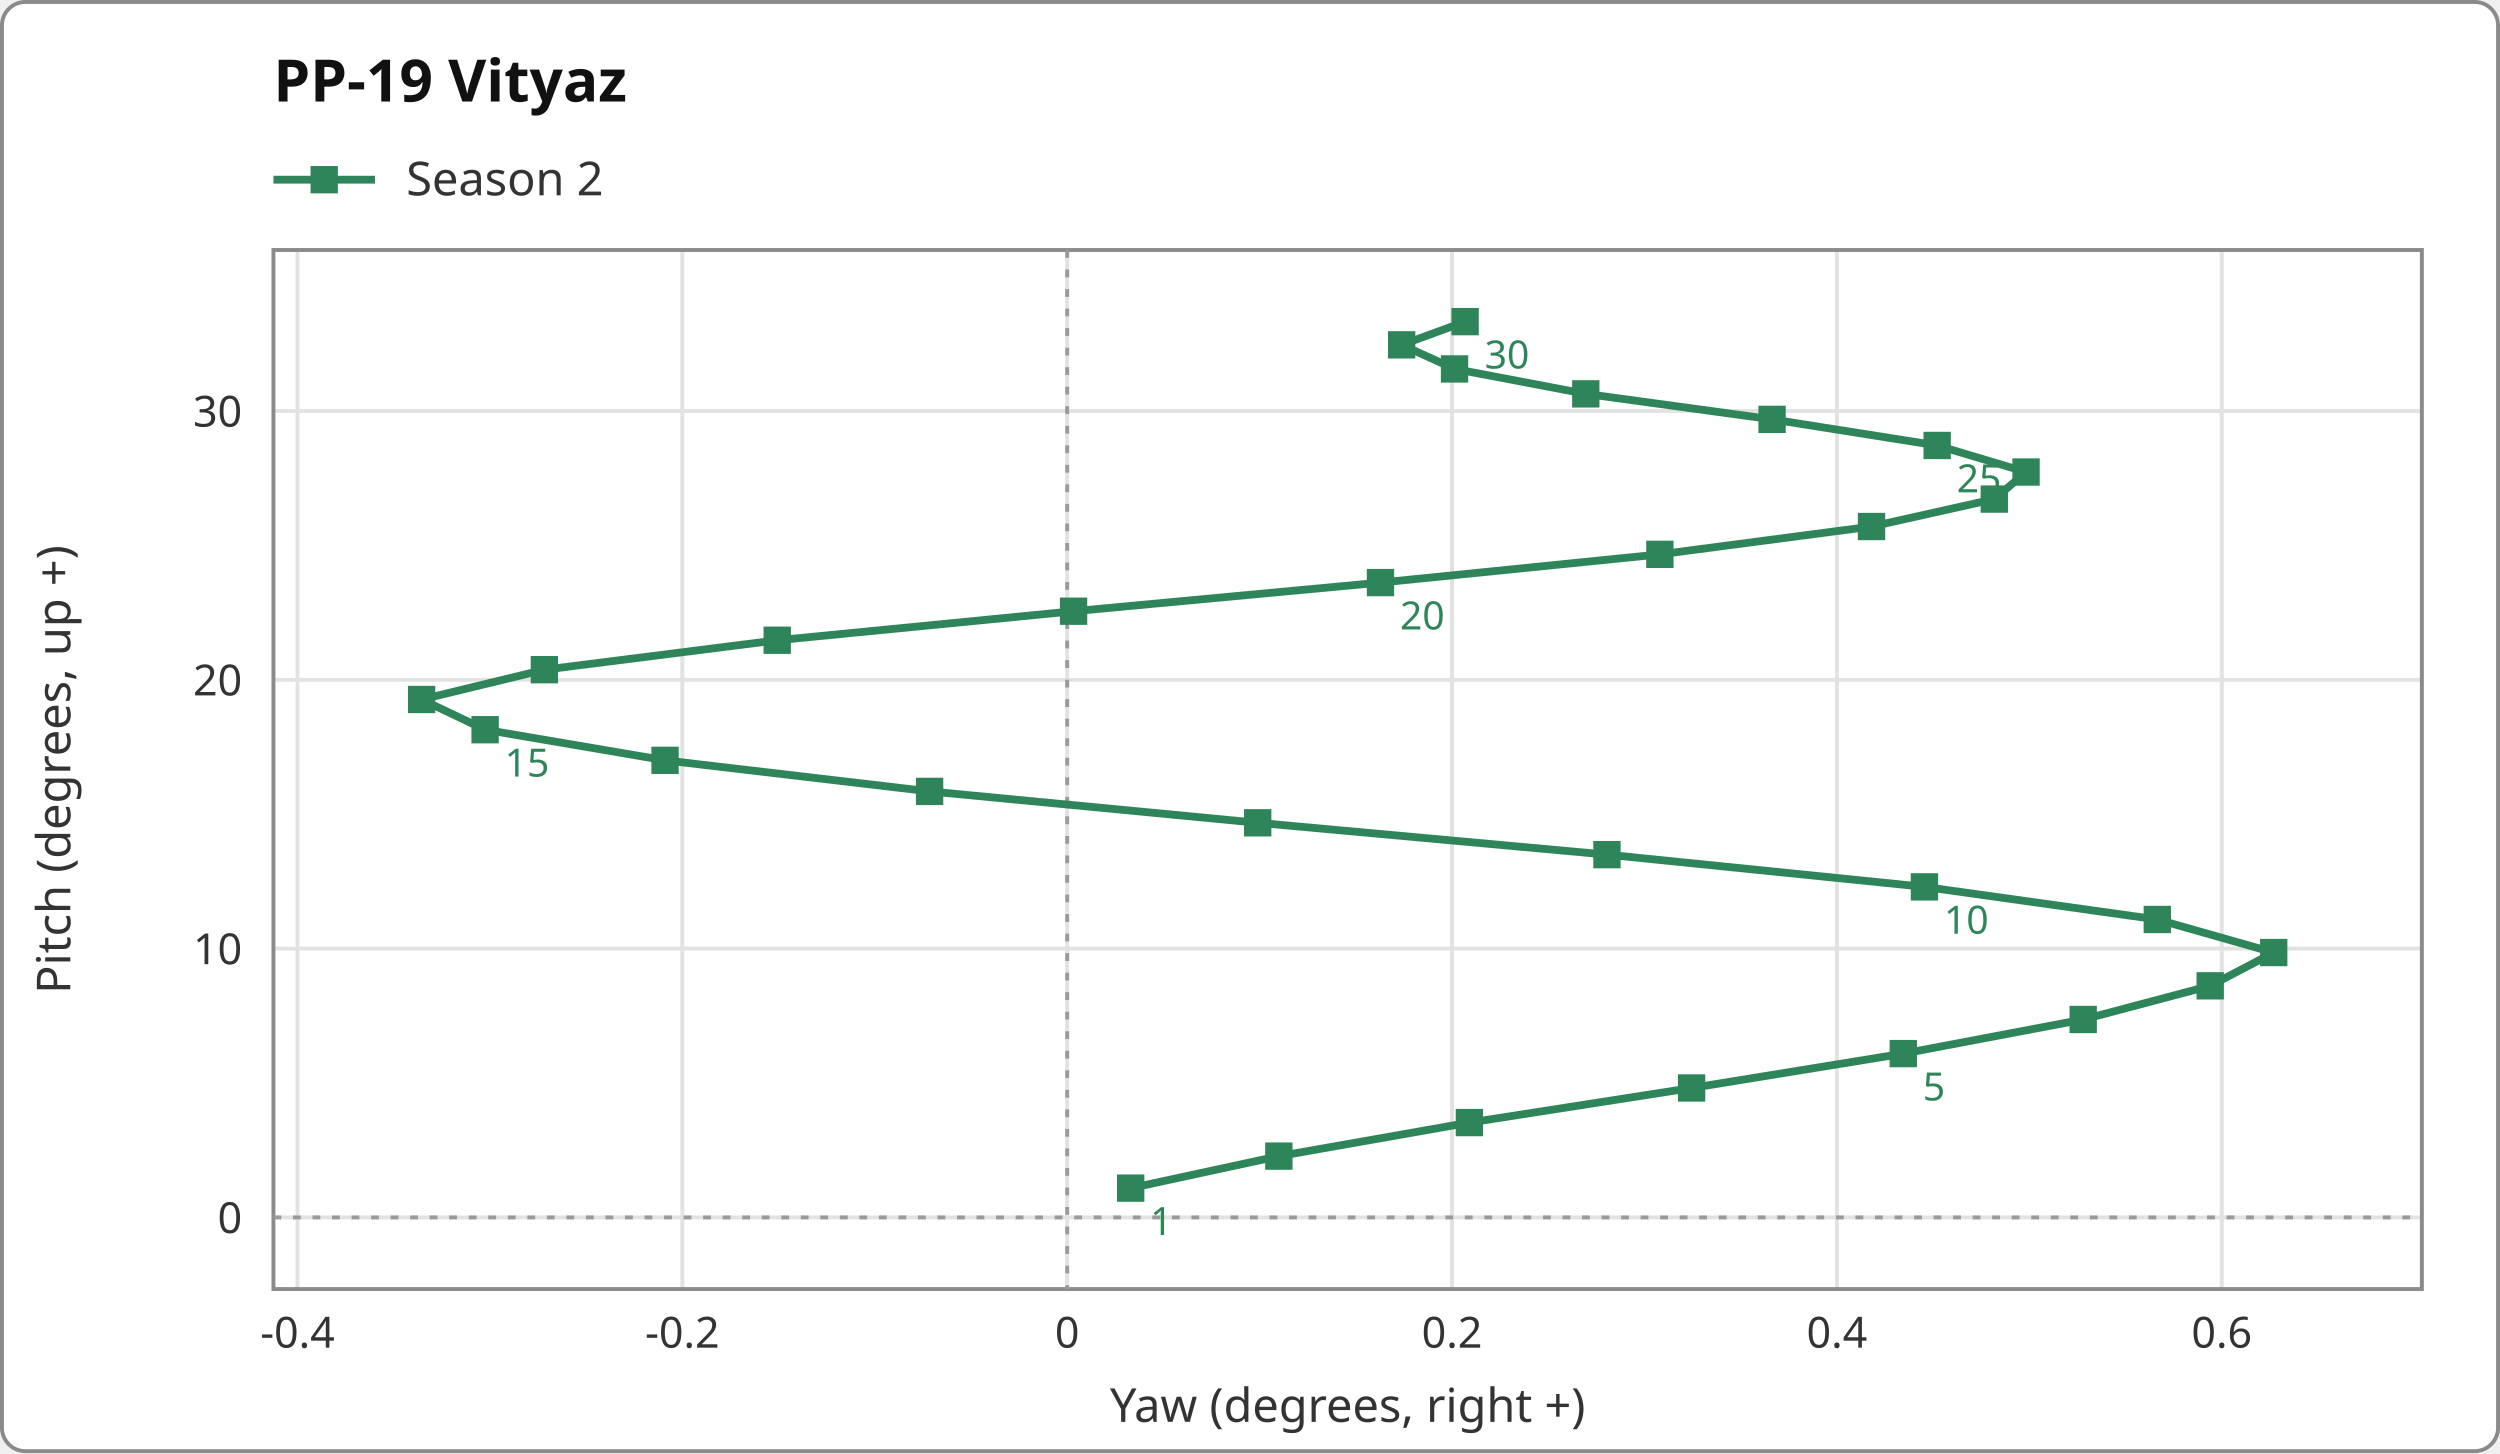
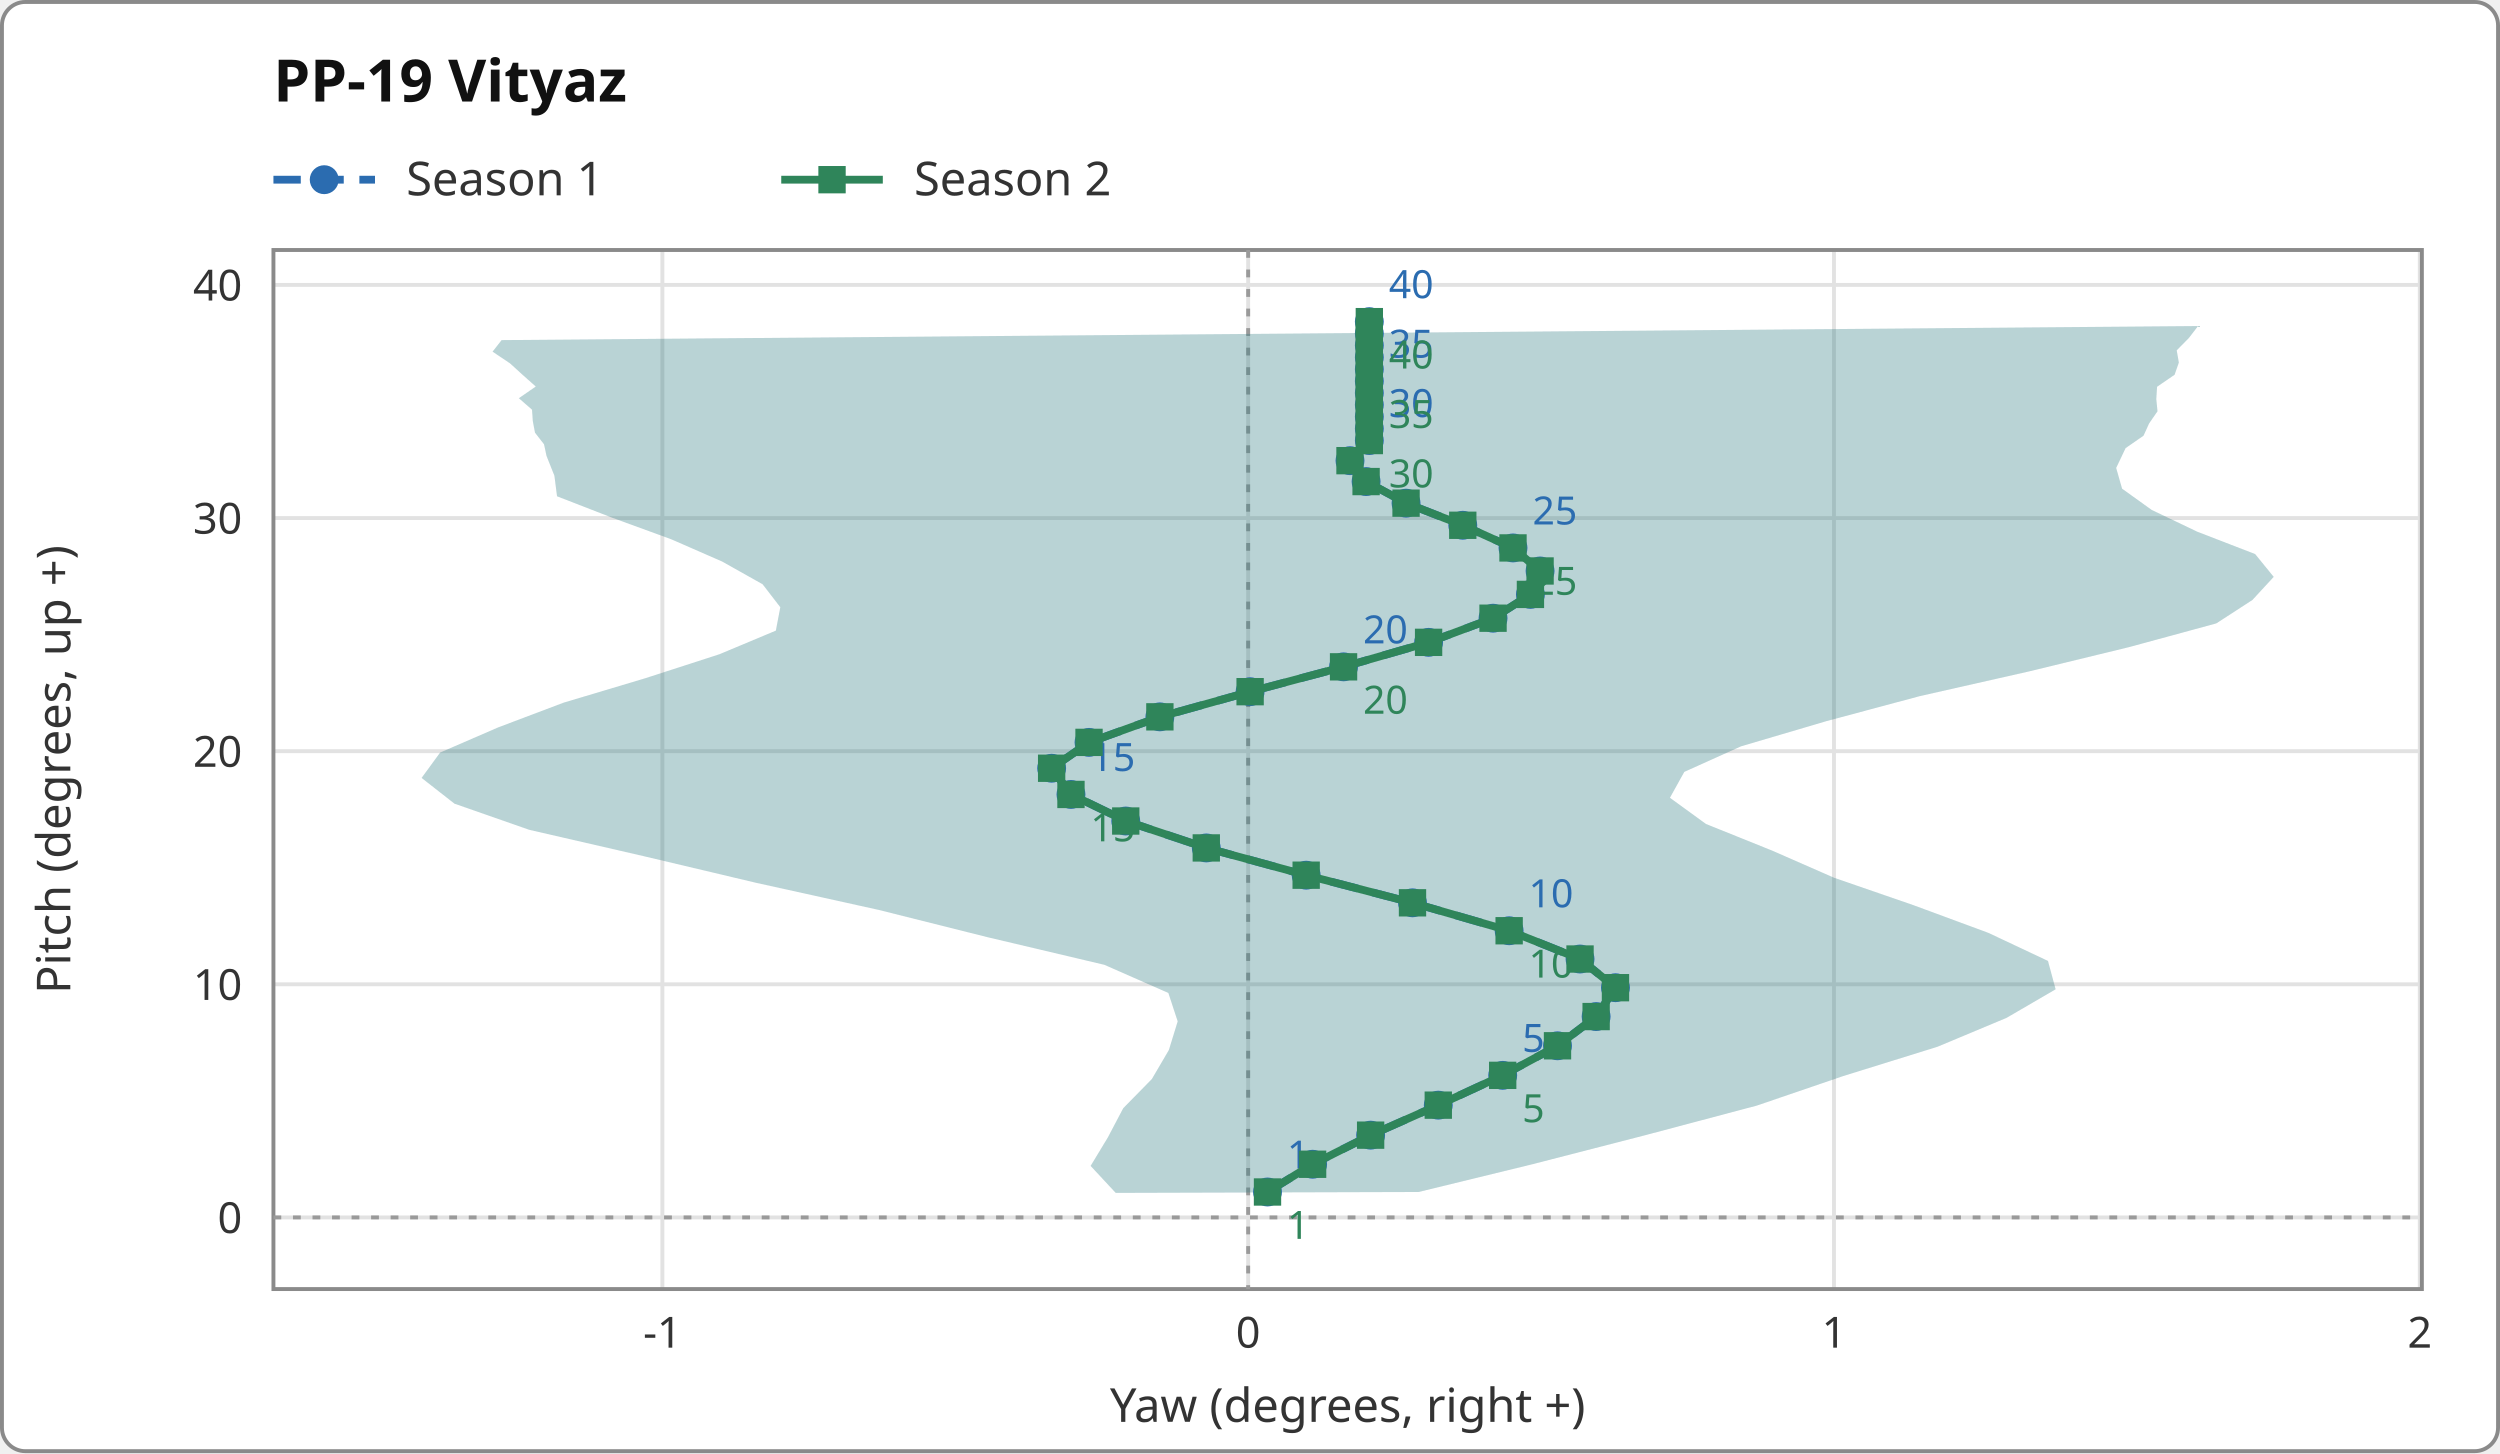
<svg xmlns="http://www.w3.org/2000/svg" width="640" height="372" viewBox="0 0 640 372" role="img" aria-labelledby="t d">
  <style>
.bg{fill:#ffffff;stroke:#8a8a8a;stroke-width:1}
.plot{fill:none;stroke:#8a8a8a;stroke-width:1}
.grid{stroke:#e2e2e2;stroke-width:1}
.axis{stroke:#444;stroke-width:1.2}
.ref{stroke:#9a9a9a;stroke-width:1;stroke-dasharray:2 3}
.tick{font:11px sans-serif;fill:#333}
.lbl{font:12px sans-serif;fill:#333}
.ttl{font:600 15px sans-serif;fill:#111}
.num1{font:10px sans-serif;fill:#2b6cb0}
.num2{font:10px sans-serif;fill:#2f855a}
.note{font:13px sans-serif;fill:#555}
.mk1{stroke:#2b6cb0;fill:#2b6cb0}
.mk2{stroke:#2f855a;fill:#2f855a}
.ln1{fill:none;stroke:#2b6cb0;stroke-width:2;stroke-dasharray:7 4}
.ln2{fill:none;stroke:#2f855a;stroke-width:2}
.band1{fill:#2b6cb0;fill-opacity:.18;stroke:none}
.band2{fill:#2f855a;fill-opacity:.18;stroke:none}
@media (prefers-color-scheme: dark){
.bg{fill:#1c1f24;stroke:#6b7280}
.plot{stroke:#6b7280}
.grid{stroke:#333842}
.axis{stroke:#c9ced6}
.ref{stroke:#7b8190}
.tick,.lbl{fill:#d7dbe2}
.ttl{fill:#f1f3f6}
.note{fill:#aab1bd}
.num1{fill:#63a6e6}
.num2{fill:#68c48f}
.mk1{stroke:#63a6e6;fill:#63a6e6}
.mk2{stroke:#68c48f;fill:#68c48f}
.ln1{stroke:#63a6e6}
.ln2{stroke:#68c48f}
.band1{fill:#63a6e6;fill-opacity:.22}
.band2{fill:#68c48f;fill-opacity:.22}
}
</style>
  <rect class="bg" x="0.5" y="0.5" width="639" height="371" rx="6" />
  <text class="ttl" x="70" y="26">PP-19 Vityaz</text>
-   <line class="ln2" x1="70" y1="46" x2="96" y2="46" />
-   <rect class="mk2" x="80" y="43" width="6" height="6" />
-   <text class="lbl" x="104" y="50">Season 2</text>
-   <line class="grid" x1="76.16" y1="64" x2="76.16" y2="330" />
-   <text class="tick" x="76.16" y="345" text-anchor="middle">-0.4</text>
-   <line class="grid" x1="174.68" y1="64" x2="174.68" y2="330" />
-   <text class="tick" x="174.68" y="345" text-anchor="middle">-0.2</text>
-   <line class="grid" x1="273.20" y1="64" x2="273.20" y2="330" />
-   <text class="tick" x="273.20" y="345" text-anchor="middle">0</text>
-   <line class="grid" x1="371.72" y1="64" x2="371.72" y2="330" />
-   <text class="tick" x="371.72" y="345" text-anchor="middle">0.2</text>
-   <line class="grid" x1="470.25" y1="64" x2="470.25" y2="330" />
-   <text class="tick" x="470.25" y="345" text-anchor="middle">0.4</text>
-   <line class="grid" x1="568.77" y1="64" x2="568.77" y2="330" />
-   <text class="tick" x="568.77" y="345" text-anchor="middle">0.6</text>
+   <line class="ln1" x1="70" y1="46" x2="96" y2="46" />
+   <circle class="mk1" cx="83" cy="46" r="3.2" />
+   <text class="lbl" x="104" y="50">Season 1</text>
+   <line class="ln2" x1="200" y1="46" x2="226" y2="46" />
+   <rect class="mk2" x="210" y="43" width="6" height="6" />
+   <text class="lbl" x="234" y="50">Season 2</text>
+   <line class="grid" x1="169.57" y1="64" x2="169.57" y2="330" />
+   <text class="tick" x="169.57" y="345" text-anchor="middle">-1</text>
+   <line class="grid" x1="319.53" y1="64" x2="319.53" y2="330" />
+   <text class="tick" x="319.53" y="345" text-anchor="middle">0</text>
+   <line class="grid" x1="469.50" y1="64" x2="469.50" y2="330" />
+   <text class="tick" x="469.50" y="345" text-anchor="middle">1</text>
+   <line class="grid" x1="619.46" y1="64" x2="619.46" y2="330" />
+   <text class="tick" x="619.46" y="345" text-anchor="middle">2</text>
  <line class="grid" x1="70" y1="311.66" x2="620" y2="311.66" />
  <text class="tick" x="62" y="315.66" text-anchor="end">0</text>
-   <line class="grid" x1="70" y1="242.84" x2="620" y2="242.84" />
-   <text class="tick" x="62" y="246.84" text-anchor="end">10</text>
-   <line class="grid" x1="70" y1="174.03" x2="620" y2="174.03" />
-   <text class="tick" x="62" y="178.03" text-anchor="end">20</text>
-   <line class="grid" x1="70" y1="105.22" x2="620" y2="105.22" />
-   <text class="tick" x="62" y="109.22" text-anchor="end">30</text>
+   <line class="grid" x1="70" y1="251.98" x2="620" y2="251.98" />
+   <text class="tick" x="62" y="255.98" text-anchor="end">10</text>
+   <line class="grid" x1="70" y1="192.30" x2="620" y2="192.30" />
+   <text class="tick" x="62" y="196.30" text-anchor="end">20</text>
+   <line class="grid" x1="70" y1="132.62" x2="620" y2="132.62" />
+   <text class="tick" x="62" y="136.62" text-anchor="end">30</text>
+   <line class="grid" x1="70" y1="72.94" x2="620" y2="72.94" />
+   <text class="tick" x="62" y="76.94" text-anchor="end">40</text>
  <rect class="plot" x="70" y="64" width="550" height="266" />
-   <line class="ref" x1="273.20" y1="64" x2="273.20" y2="330" />
+   <line class="ref" x1="319.53" y1="64" x2="319.53" y2="330" />
  <line class="ref" x1="70" y1="311.66" x2="620" y2="311.66" />
  <text class="lbl" x="345.0" y="364" text-anchor="middle">Yaw (degrees, right +)</text>
  <text class="lbl" transform="translate(18 197.0) rotate(-90)" text-anchor="middle">Pitch (degrees, up +)</text>
-   <polygon class="band2" points="289.46,304.16 327.39,295.97 376.16,287.38 433.05,278.52 487.24,269.72 533.30,260.99 565.81,252.37 582.07,243.85 552.27,235.39 492.66,227.04 411.38,218.79 321.97,210.64 237.98,202.60 170.25,194.65 124.19,186.81 107.93,179.07 139.36,171.44 198.97,163.90 274.83,156.47 353.40,149.14 424.93,141.91 479.11,134.79 510.54,127.77 518.67,120.84 495.91,114.04 453.65,107.36 405.96,100.83 372.36,94.45 358.82,88.28 375.07,82.34 375.07,82.34 358.82,88.28 372.36,94.45 405.96,100.83 453.65,107.36 495.91,114.04 518.67,120.84 510.54,127.77 479.11,134.79 424.93,141.91 353.40,149.14 274.83,156.47 198.97,163.90 139.36,171.44 107.93,179.07 124.19,186.81 170.25,194.65 237.98,202.60 321.97,210.64 411.38,218.79 492.66,227.04 552.27,235.39 582.07,243.85 565.81,252.37 533.30,260.99 487.24,269.72 433.05,278.52 376.16,287.38 327.39,295.97 289.46,304.16" />
-   <polyline class="ln2" points="289.46,304.16 327.39,295.97 376.16,287.38 433.05,278.52 487.24,269.72 533.30,260.99 565.81,252.37 582.07,243.85 552.27,235.39 492.66,227.04 411.38,218.79 321.97,210.64 237.98,202.60 170.25,194.65 124.19,186.81 107.93,179.07 139.36,171.44 198.97,163.90 274.83,156.47 353.40,149.14 424.93,141.91 479.11,134.79 510.54,127.77 518.67,120.84 495.91,114.04 453.65,107.36 405.96,100.83 372.36,94.45 358.82,88.28 375.07,82.34" />
-   <rect class="mk2" x="286.46" y="301.16" width="6" height="6" />
-   <text class="num2" x="294.46" y="316.16">1</text>
-   <rect class="mk2" x="324.39" y="292.97" width="6" height="6" />
-   <rect class="mk2" x="373.16" y="284.38" width="6" height="6" />
-   <rect class="mk2" x="430.05" y="275.52" width="6" height="6" />
-   <rect class="mk2" x="484.24" y="266.72" width="6" height="6" />
-   <text class="num2" x="492.24" y="281.72">5</text>
-   <rect class="mk2" x="530.30" y="257.99" width="6" height="6" />
-   <rect class="mk2" x="562.81" y="249.37" width="6" height="6" />
-   <rect class="mk2" x="579.07" y="240.85" width="6" height="6" />
-   <rect class="mk2" x="549.27" y="232.39" width="6" height="6" />
-   <rect class="mk2" x="489.66" y="224.04" width="6" height="6" />
-   <text class="num2" x="497.66" y="239.04">10</text>
-   <rect class="mk2" x="408.38" y="215.79" width="6" height="6" />
-   <rect class="mk2" x="318.97" y="207.64" width="6" height="6" />
-   <rect class="mk2" x="234.98" y="199.60" width="6" height="6" />
-   <rect class="mk2" x="167.25" y="191.65" width="6" height="6" />
-   <rect class="mk2" x="121.19" y="183.81" width="6" height="6" />
-   <text class="num2" x="129.19" y="198.81">15</text>
-   <rect class="mk2" x="104.93" y="176.07" width="6" height="6" />
-   <rect class="mk2" x="136.36" y="168.44" width="6" height="6" />
-   <rect class="mk2" x="195.97" y="160.90" width="6" height="6" />
-   <rect class="mk2" x="271.83" y="153.47" width="6" height="6" />
-   <rect class="mk2" x="350.40" y="146.14" width="6" height="6" />
-   <text class="num2" x="358.40" y="161.14">20</text>
-   <rect class="mk2" x="421.93" y="138.91" width="6" height="6" />
-   <rect class="mk2" x="476.11" y="131.79" width="6" height="6" />
-   <rect class="mk2" x="507.54" y="124.77" width="6" height="6" />
-   <rect class="mk2" x="515.67" y="117.84" width="6" height="6" />
-   <rect class="mk2" x="492.91" y="111.04" width="6" height="6" />
-   <text class="num2" x="500.91" y="126.04">25</text>
-   <rect class="mk2" x="450.65" y="104.36" width="6" height="6" />
-   <rect class="mk2" x="402.96" y="97.83" width="6" height="6" />
-   <rect class="mk2" x="369.36" y="91.45" width="6" height="6" />
-   <rect class="mk2" x="355.82" y="85.28" width="6" height="6" />
-   <rect class="mk2" x="372.07" y="79.34" width="6" height="6" />
-   <text class="num2" x="380.07" y="94.34">30</text>
+   <polygon class="band1" points="285.62,305.38 279.20,298.47 283.60,291.20 287.55,283.70 294.88,276.23 299.23,268.81 301.49,261.47 299.10,254.20 282.72,246.99 252.77,239.91 224.93,232.93 193.63,226.01 164.81,219.18 135.49,212.43 116.35,205.74 107.93,199.15 112.68,192.65 127.47,186.24 144.29,179.88 165.00,173.69 184.14,167.50 198.62,161.44 199.76,155.45 195.23,149.57 184.89,143.76 171.88,138.07 156.58,132.48 142.60,127.05 141.93,121.79 139.91,116.71 139.27,113.74 136.96,110.77 136.40,107.81 136.20,104.88 132.83,101.94 137.16,98.95 133.84,96.00 130.58,93.03 126.10,90.02 128.41,87.07 562.71,83.46 560.33,86.55 557.24,89.68 557.78,92.82 556.70,95.93 552.21,99.01 552.01,102.17 552.32,105.29 550.17,108.40 548.75,111.53 544.15,114.72 541.74,119.79 543.25,125.10 550.84,130.55 562.53,136.13 577.31,141.84 582.07,147.68 576.62,153.59 567.37,159.59 544.89,165.70 519.32,171.91 491.42,178.22 467.60,184.60 445.70,191.06 431.18,197.60 427.50,204.23 436.73,210.94 453.70,217.77 469.53,224.71 489.86,231.73 509.06,238.83 524.28,246.00 526.24,253.26 513.66,260.58 495.99,267.97 471.86,275.47 449.75,283.03 420.95,290.67 392.16,298.08 363.16,305.15" />
+   <polygon class="band2" points="285.62,305.38 279.20,298.47 283.60,291.20 287.55,283.70 294.88,276.23 299.23,268.81 301.49,261.47 299.10,254.20 282.72,246.99 252.77,239.91 224.93,232.93 193.63,226.01 164.81,219.18 135.49,212.43 116.35,205.74 107.93,199.15 112.68,192.65 127.47,186.24 144.29,179.88 165.00,173.69 184.14,167.50 198.62,161.44 199.76,155.45 195.23,149.57 184.89,143.76 171.88,138.07 156.58,132.48 142.60,127.05 141.93,121.79 139.91,116.71 139.27,113.74 136.96,110.77 136.40,107.81 136.20,104.88 132.83,101.94 137.16,98.95 133.84,96.00 130.58,93.03 126.10,90.02 128.41,87.07 562.71,83.46 560.33,86.55 557.24,89.68 557.78,92.82 556.70,95.93 552.21,99.01 552.01,102.17 552.32,105.29 550.17,108.40 548.75,111.53 544.15,114.72 541.74,119.79 543.25,125.10 550.84,130.55 562.53,136.13 577.31,141.84 582.07,147.68 576.62,153.59 567.37,159.59 544.89,165.70 519.32,171.91 491.42,178.22 467.60,184.60 445.70,191.06 431.18,197.60 427.50,204.23 436.73,210.94 453.70,217.77 469.53,224.71 489.86,231.73 509.06,238.83 524.28,246.00 526.24,253.26 513.66,260.58 495.99,267.97 471.86,275.47 449.75,283.03 420.95,290.67 392.16,298.08 363.16,305.15" />
+   <polyline class="ln1" points="324.48,305.15 336.03,298.05 350.88,290.60 368.20,282.92 384.69,275.29 398.72,267.72 408.61,260.24 413.56,252.85 404.49,245.51 386.34,238.27 361.60,231.12 334.38,224.05 308.81,217.07 288.19,210.18 274.17,203.38 269.22,196.67 278.79,190.05 296.93,183.51 320.03,177.07 343.95,170.71 365.72,164.44 382.22,158.26 391.79,152.17 394.26,146.17 387.33,140.27 374.47,134.47 359.95,128.81 349.72,123.28 345.60,117.93 350.55,112.78 350.55,109.74 350.55,106.69 350.55,103.65 350.55,100.61 350.55,97.56 350.55,94.52 350.55,91.48 350.55,88.43 350.55,85.39 350.55,82.34" />
+   <circle class="mk1" cx="324.48" cy="305.15" r="3.2" />
+   <text class="num1" x="329.48" y="299.15">1</text>
+   <circle class="mk1" cx="336.03" cy="298.05" r="3.2" />
+   <circle class="mk1" cx="350.88" cy="290.60" r="3.2" />
+   <circle class="mk1" cx="368.20" cy="282.92" r="3.2" />
+   <circle class="mk1" cx="384.69" cy="275.29" r="3.2" />
+   <text class="num1" x="389.69" y="269.29">5</text>
+   <circle class="mk1" cx="398.72" cy="267.72" r="3.2" />
+   <circle class="mk1" cx="408.61" cy="260.24" r="3.2" />
+   <circle class="mk1" cx="413.56" cy="252.85" r="3.2" />
+   <circle class="mk1" cx="404.49" cy="245.51" r="3.2" />
+   <circle class="mk1" cx="386.34" cy="238.27" r="3.2" />
+   <text class="num1" x="391.34" y="232.27">10</text>
+   <circle class="mk1" cx="361.60" cy="231.12" r="3.2" />
+   <circle class="mk1" cx="334.38" cy="224.05" r="3.2" />
+   <circle class="mk1" cx="308.81" cy="217.07" r="3.2" />
+   <circle class="mk1" cx="288.19" cy="210.18" r="3.2" />
+   <circle class="mk1" cx="274.17" cy="203.38" r="3.2" />
+   <text class="num1" x="279.17" y="197.38">15</text>
+   <circle class="mk1" cx="269.22" cy="196.67" r="3.2" />
+   <circle class="mk1" cx="278.79" cy="190.05" r="3.2" />
+   <circle class="mk1" cx="296.93" cy="183.51" r="3.2" />
+   <circle class="mk1" cx="320.03" cy="177.07" r="3.2" />
+   <circle class="mk1" cx="343.95" cy="170.71" r="3.2" />
+   <text class="num1" x="348.95" y="164.71">20</text>
+   <circle class="mk1" cx="365.72" cy="164.44" r="3.2" />
+   <circle class="mk1" cx="382.22" cy="158.26" r="3.2" />
+   <circle class="mk1" cx="391.79" cy="152.17" r="3.2" />
+   <circle class="mk1" cx="394.26" cy="146.17" r="3.2" />
+   <circle class="mk1" cx="387.33" cy="140.27" r="3.2" />
+   <text class="num1" x="392.33" y="134.27">25</text>
+   <circle class="mk1" cx="374.47" cy="134.47" r="3.2" />
+   <circle class="mk1" cx="359.95" cy="128.81" r="3.2" />
+   <circle class="mk1" cx="349.72" cy="123.28" r="3.2" />
+   <circle class="mk1" cx="345.60" cy="117.93" r="3.2" />
+   <circle class="mk1" cx="350.55" cy="112.78" r="3.2" />
+   <text class="num1" x="355.55" y="106.78">30</text>
+   <circle class="mk1" cx="350.55" cy="109.74" r="3.2" />
+   <circle class="mk1" cx="350.55" cy="106.69" r="3.2" />
+   <circle class="mk1" cx="350.55" cy="103.65" r="3.2" />
+   <circle class="mk1" cx="350.55" cy="100.61" r="3.2" />
+   <circle class="mk1" cx="350.55" cy="97.56" r="3.2" />
+   <text class="num1" x="355.55" y="91.56">35</text>
+   <circle class="mk1" cx="350.55" cy="94.52" r="3.2" />
+   <circle class="mk1" cx="350.55" cy="91.48" r="3.2" />
+   <circle class="mk1" cx="350.55" cy="88.43" r="3.2" />
+   <circle class="mk1" cx="350.55" cy="85.39" r="3.2" />
+   <circle class="mk1" cx="350.55" cy="82.34" r="3.2" />
+   <text class="num1" x="355.55" y="76.34">40</text>
+   <polyline class="ln2" points="324.48,305.15 336.03,298.05 350.88,290.60 368.20,282.92 384.69,275.29 398.72,267.72 408.61,260.24 413.56,252.85 404.49,245.51 386.34,238.27 361.60,231.12 334.38,224.05 308.81,217.07 288.19,210.18 274.17,203.38 269.22,196.67 278.79,190.05 296.93,183.51 320.03,177.07 343.95,170.71 365.72,164.44 382.22,158.26 391.79,152.17 394.26,146.17 387.33,140.27 374.47,134.47 359.95,128.81 349.72,123.28 345.60,117.93 350.55,112.78 350.55,109.74 350.55,106.69 350.55,103.65 350.55,100.61 350.55,97.56 350.55,94.52 350.55,91.48 350.55,88.43 350.55,85.39 350.55,82.34" />
+   <rect class="mk2" x="321.48" y="302.15" width="6" height="6" />
+   <text class="num2" x="329.48" y="317.15">1</text>
+   <rect class="mk2" x="333.03" y="295.05" width="6" height="6" />
+   <rect class="mk2" x="347.88" y="287.60" width="6" height="6" />
+   <rect class="mk2" x="365.20" y="279.92" width="6" height="6" />
+   <rect class="mk2" x="381.69" y="272.29" width="6" height="6" />
+   <text class="num2" x="389.69" y="287.29">5</text>
+   <rect class="mk2" x="395.72" y="264.72" width="6" height="6" />
+   <rect class="mk2" x="405.61" y="257.24" width="6" height="6" />
+   <rect class="mk2" x="410.56" y="249.85" width="6" height="6" />
+   <rect class="mk2" x="401.49" y="242.51" width="6" height="6" />
+   <rect class="mk2" x="383.34" y="235.27" width="6" height="6" />
+   <text class="num2" x="391.34" y="250.27">10</text>
+   <rect class="mk2" x="358.60" y="228.12" width="6" height="6" />
+   <rect class="mk2" x="331.38" y="221.05" width="6" height="6" />
+   <rect class="mk2" x="305.81" y="214.07" width="6" height="6" />
+   <rect class="mk2" x="285.19" y="207.18" width="6" height="6" />
+   <rect class="mk2" x="271.17" y="200.38" width="6" height="6" />
+   <text class="num2" x="279.17" y="215.38">15</text>
+   <rect class="mk2" x="266.22" y="193.67" width="6" height="6" />
+   <rect class="mk2" x="275.79" y="187.05" width="6" height="6" />
+   <rect class="mk2" x="293.93" y="180.51" width="6" height="6" />
+   <rect class="mk2" x="317.03" y="174.07" width="6" height="6" />
+   <rect class="mk2" x="340.95" y="167.71" width="6" height="6" />
+   <text class="num2" x="348.95" y="182.71">20</text>
+   <rect class="mk2" x="362.72" y="161.44" width="6" height="6" />
+   <rect class="mk2" x="379.22" y="155.26" width="6" height="6" />
+   <rect class="mk2" x="388.79" y="149.17" width="6" height="6" />
+   <rect class="mk2" x="391.26" y="143.17" width="6" height="6" />
+   <rect class="mk2" x="384.33" y="137.27" width="6" height="6" />
+   <text class="num2" x="392.33" y="152.27">25</text>
+   <rect class="mk2" x="371.47" y="131.47" width="6" height="6" />
+   <rect class="mk2" x="356.95" y="125.81" width="6" height="6" />
+   <rect class="mk2" x="346.72" y="120.28" width="6" height="6" />
+   <rect class="mk2" x="342.60" y="114.93" width="6" height="6" />
+   <rect class="mk2" x="347.55" y="109.78" width="6" height="6" />
+   <text class="num2" x="355.55" y="124.78">30</text>
+   <rect class="mk2" x="347.55" y="106.74" width="6" height="6" />
+   <rect class="mk2" x="347.55" y="103.69" width="6" height="6" />
+   <rect class="mk2" x="347.55" y="100.65" width="6" height="6" />
+   <rect class="mk2" x="347.55" y="97.61" width="6" height="6" />
+   <rect class="mk2" x="347.55" y="94.56" width="6" height="6" />
+   <text class="num2" x="355.55" y="109.56">35</text>
+   <rect class="mk2" x="347.55" y="91.52" width="6" height="6" />
+   <rect class="mk2" x="347.55" y="88.48" width="6" height="6" />
+   <rect class="mk2" x="347.55" y="85.43" width="6" height="6" />
+   <rect class="mk2" x="347.55" y="82.39" width="6" height="6" />
+   <rect class="mk2" x="347.55" y="79.34" width="6" height="6" />
+   <text class="num2" x="355.55" y="94.34">40</text>
</svg>
